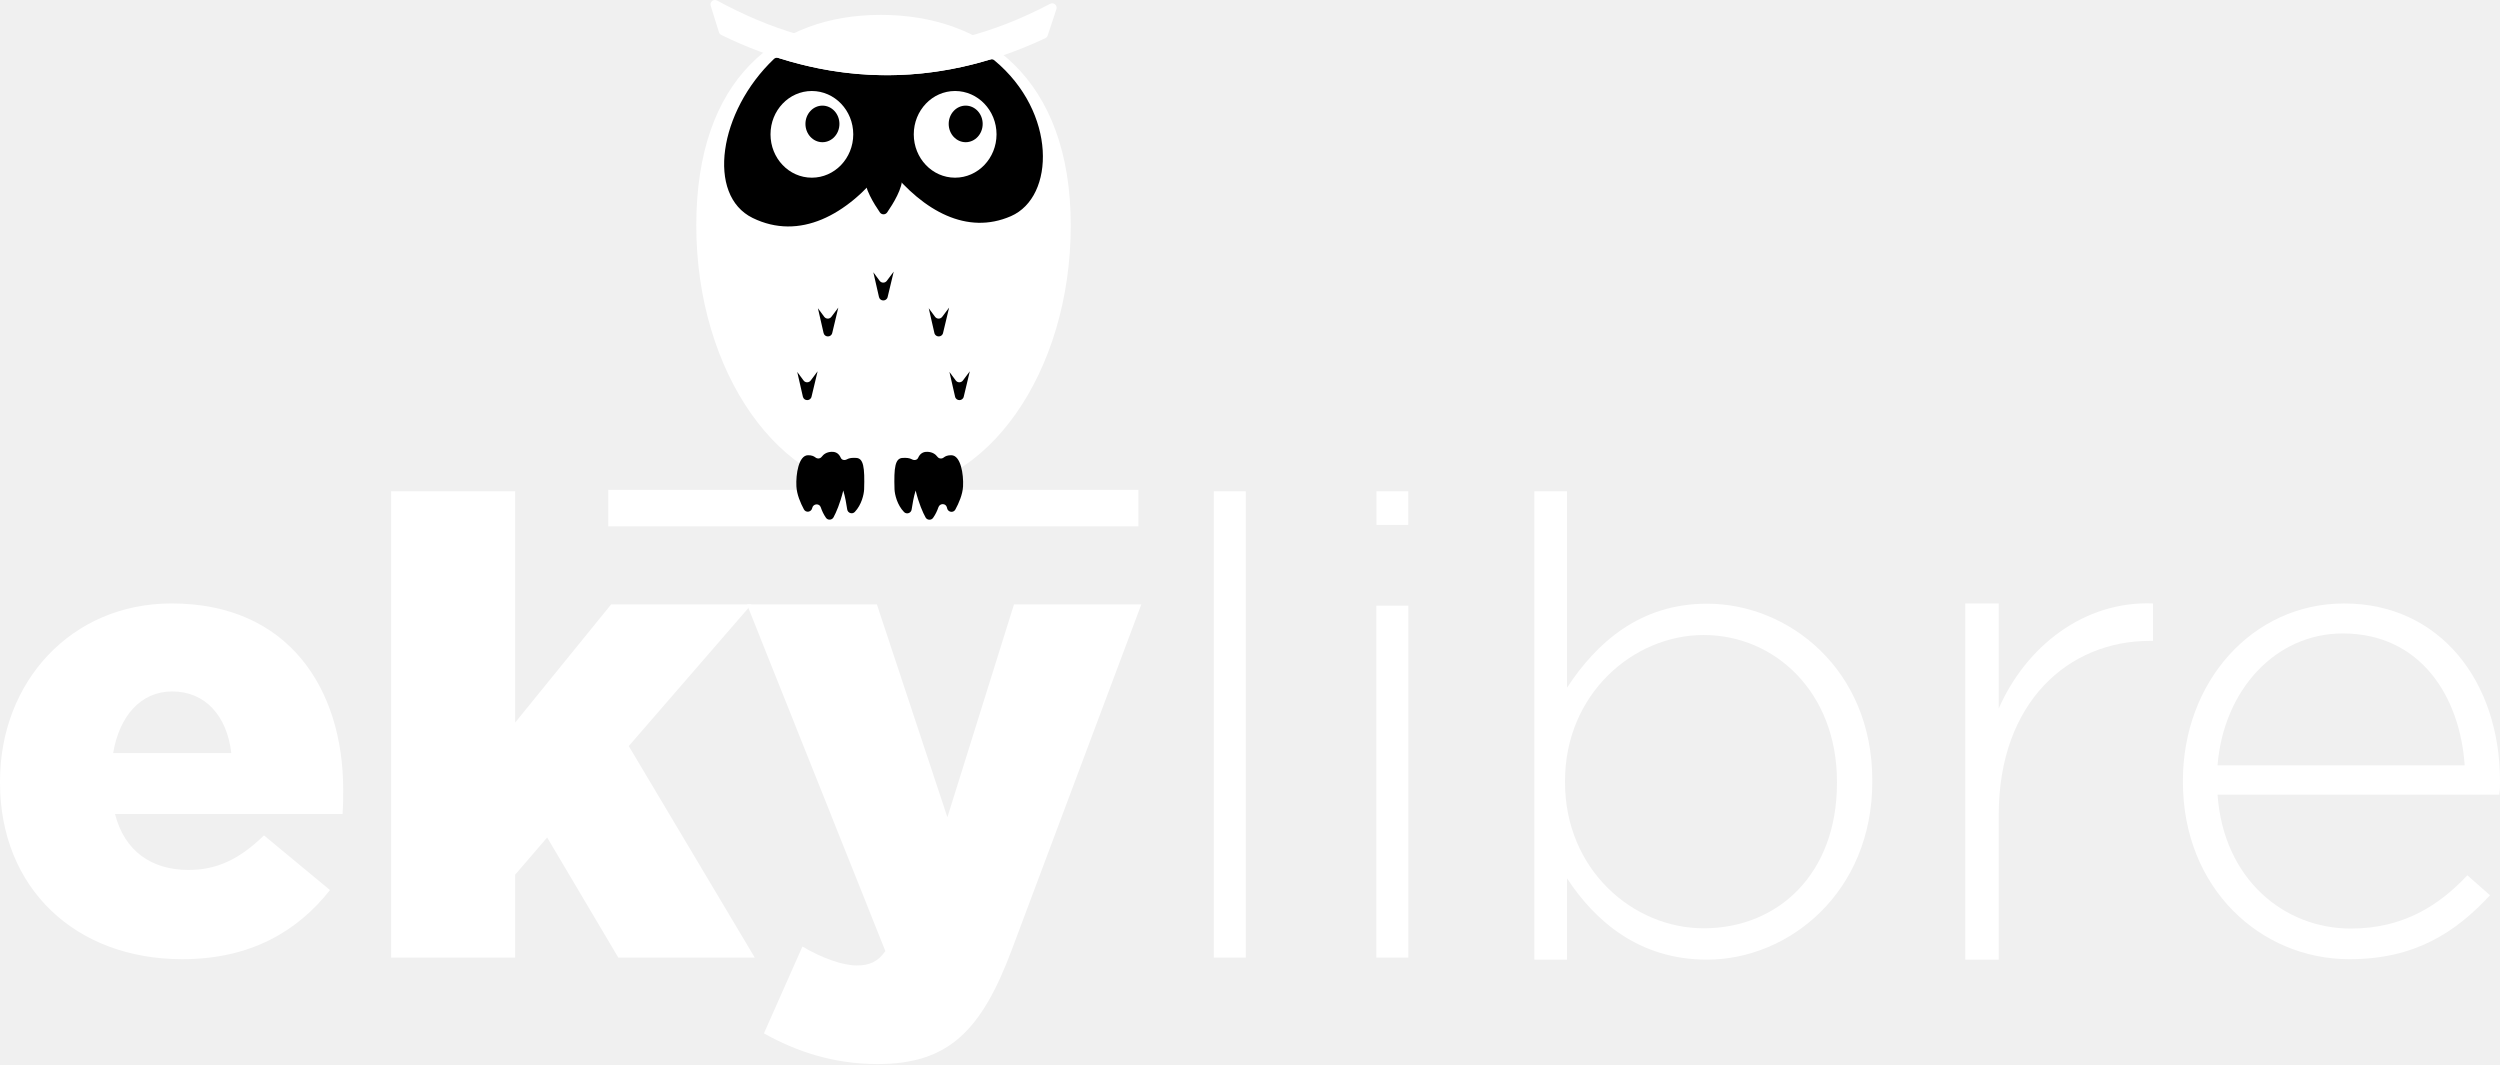
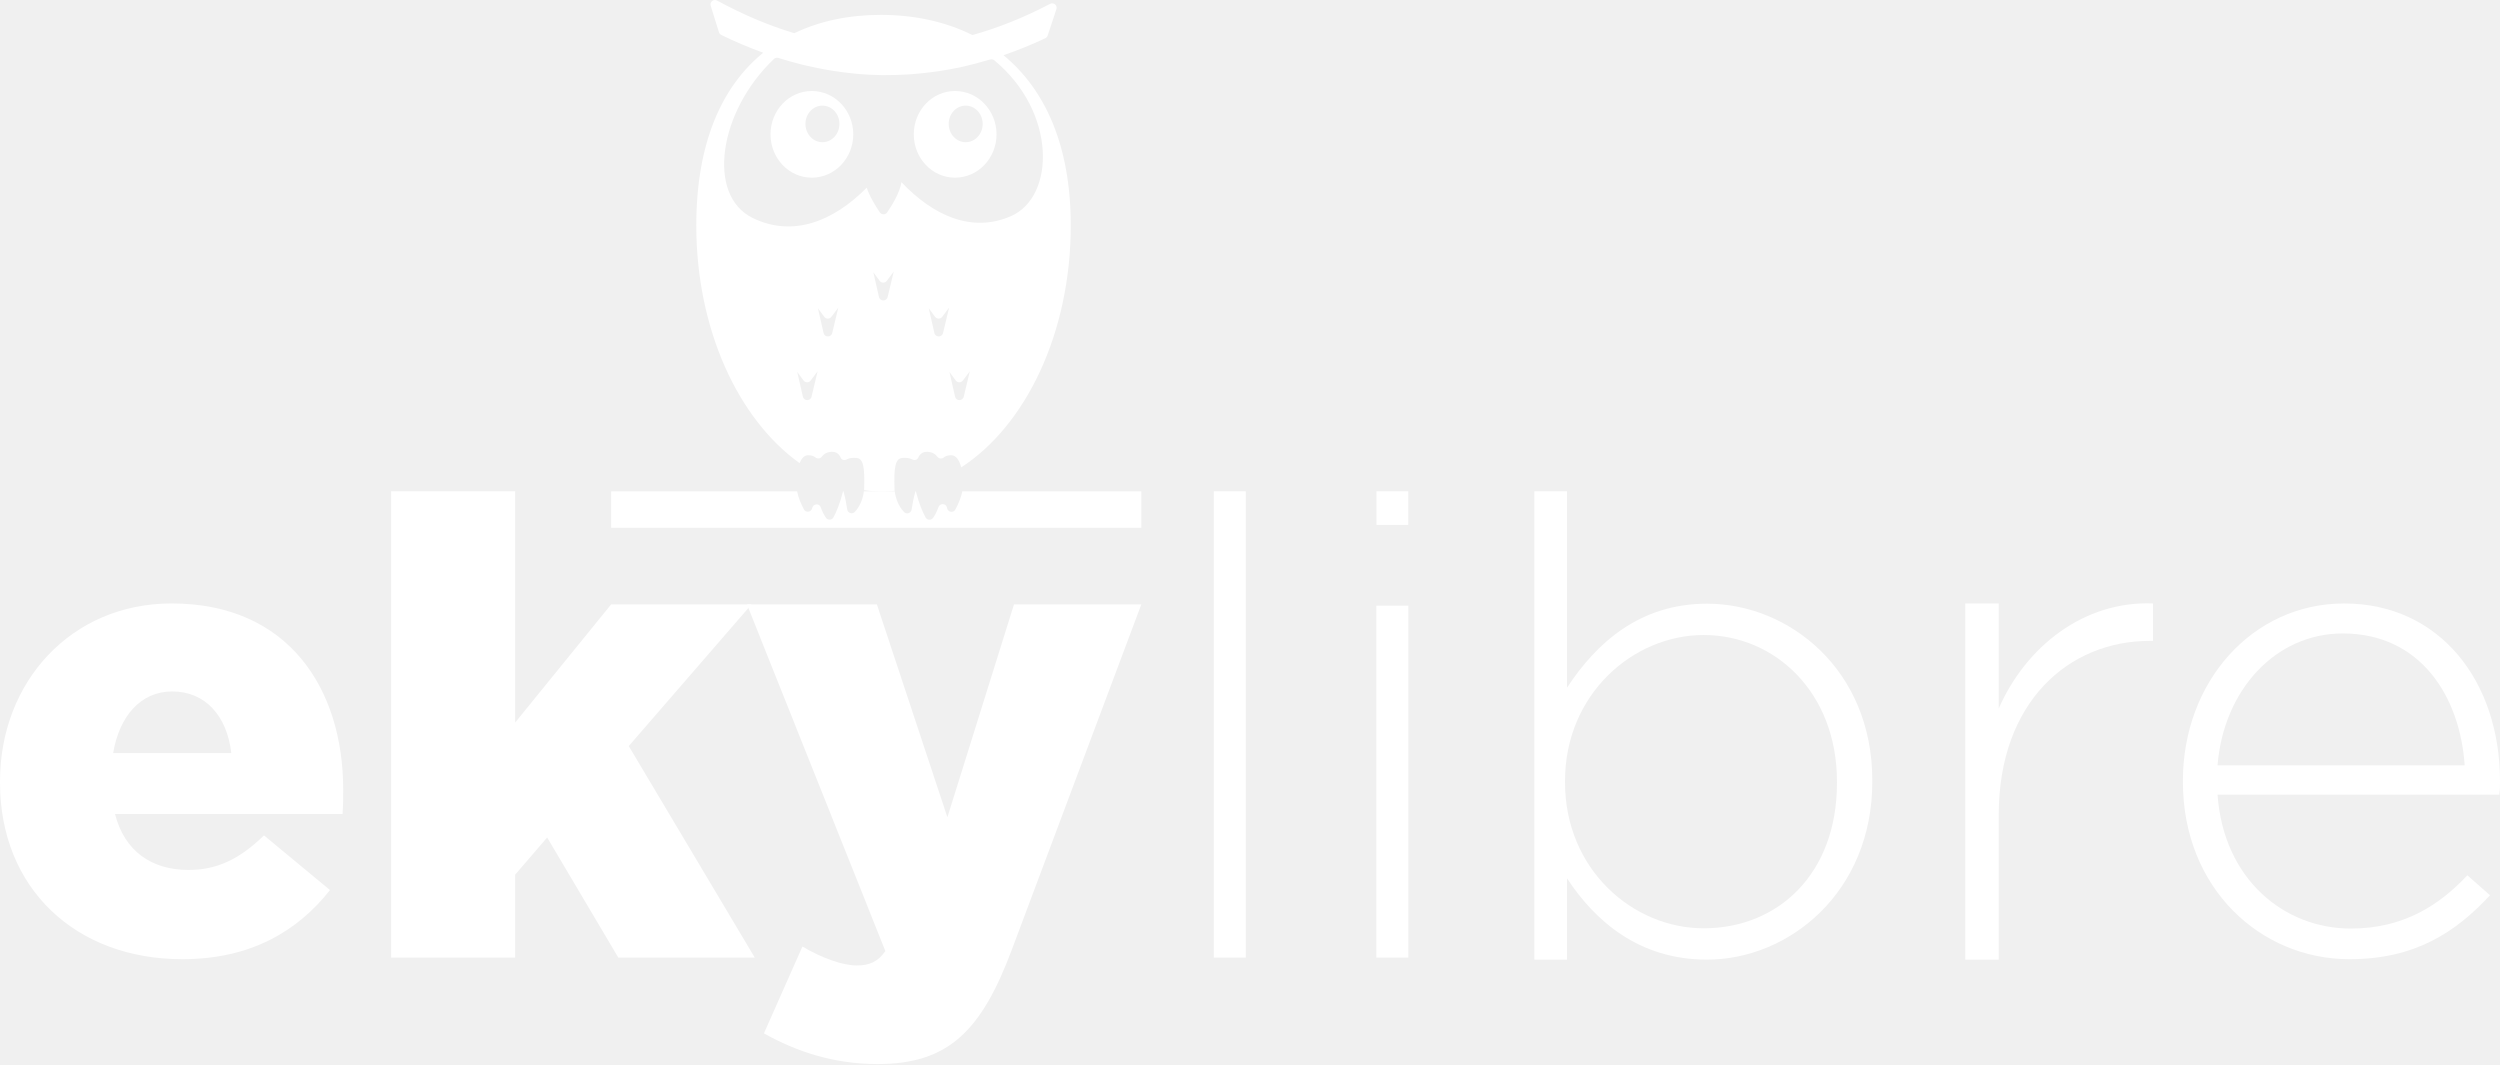
- <svg xmlns="http://www.w3.org/2000/svg" version="1.1" id="Calque_1" x="0px" y="0px" viewBox="0 0 500 212.811" style="enable-background:new 0 0 500 212.811;" xml:space="preserve">
+ <svg xmlns="http://www.w3.org/2000/svg" version="1.1" id="Calque_1" x="0px" y="0px" viewBox="0 0 500 212.82" style="enable-background:new 0 0 500 212.82;" xml:space="preserve">
  <style type="text/css">
	.st0{fill:#FFFFFF;}
</style>
  <g>
    <g>
-       <path class="st0" d="M46.261,150.609c-0.881-7.544-5.28-12.319-11.818-12.319    c-6.284,0-10.558,4.902-11.816,12.319H46.261z M0,156.517v-0.252    c0-19.863,14.204-35.576,34.319-35.576c23.507,0,34.319,17.223,34.319,37.21    c0,1.509,0,3.268-0.127,4.902H23.004c1.887,7.417,7.292,11.188,14.707,11.188    c5.658,0,10.184-2.137,15.086-6.912l13.2,10.936    c-6.538,8.296-15.965,13.826-29.542,13.826C15.086,191.84,0,177.636,0,156.517" />
-       <polygon class="st0" points="78.22,98.254 103.03,98.254 103.03,144.512 122.228,120.877     150.305,120.877 125.753,149.214 150.957,191.524 123.665,191.524 109.431,167.497     103.03,174.94 103.03,191.524 78.22,191.524   " />
+       <path class="st0" d="M46.261,150.609c-0.881-7.544-5.28-12.319-11.818-12.319    c-6.284,0-10.558,4.902-11.816,12.319H46.261z M0,156.517v-0.252    c0-19.863,14.204-35.576,34.319-35.576c23.507,0,34.319,17.223,34.319,37.21    c0,1.509,0,3.268-0.127,4.902H23.004c1.887,7.417,7.292,11.188,14.707,11.188    c5.658,0,10.184-2.137,15.086-6.912l13.2,10.937    C59.46,186.31,50.032,191.84,36.456,191.84C15.086,191.84,0,177.636,0,156.517" />
+       <polygon class="st0" points="78.22,98.255 103.03,98.255 103.03,144.512 122.228,120.877     150.305,120.877 125.753,149.214 150.957,191.524 123.665,191.524 109.431,167.497     103.03,174.94 103.03,191.524 78.22,191.524   " />
      <path class="st0" d="M152.784,206.673l7.706-17.369    c3.917,2.352,8.096,3.787,10.838,3.787c2.48,0,4.177-0.653,5.746-2.872    l-27.684-69.342h25.985l14.104,42.571l13.32-42.571h25.465l-25.857,68.95    c-6.137,16.454-12.797,22.985-26.902,22.985    C166.756,212.811,159.313,210.329,152.784,206.673" />
      <rect x="242.756" y="98.255" class="st0" width="6.399" height="93.27" />
      <path class="st0" d="M275.27,121.13h6.399v70.394h-6.399V121.13z M275.294,98.255h6.356    v6.731h-6.356V98.255z" />
-       <path class="st0" d="M367.394,156.599v-0.266c0-17.865-12.398-29.329-26.662-29.329    c-14.132,0-27.728,11.865-27.728,29.195v0.266c0,17.465,13.596,29.195,27.728,29.195    C355.529,185.661,367.394,174.863,367.394,156.599 M313.403,175.663v16.264h-6.532    V98.255h6.532v39.282c5.866-8.933,14.53-16.799,27.996-16.799    c16.398,0,33.061,13.198,33.061,35.328v0.267c0,22.128-16.663,35.594-33.061,35.594    C327.801,191.927,319.001,184.196,313.403,175.663" />
+       <path class="st0" d="M367.394,156.599v-0.266c0-17.865-12.398-29.329-26.662-29.329    c-14.132,0-27.728,11.865-27.728,29.195v0.266c0,17.465,13.596,29.195,27.728,29.195    C355.529,185.661,367.394,174.863,367.394,156.599 M313.403,175.663v16.264h-6.532    v-93.673h6.532v39.282c5.866-8.933,14.53-16.799,27.996-16.799    c16.398,0,33.061,13.198,33.061,35.328v0.267c0,22.128-16.663,35.594-33.061,35.594    C327.801,191.927,319.001,184.196,313.403,175.663" />
      <path class="st0" d="M393.055,120.69h6.689v21.004    c5.461-12.424,17.066-21.551,30.854-21.004v7.489h-0.682    c-16.109,0-30.171,12.15-30.171,34.813v28.935h-6.689V120.69z" />
      <path class="st0" d="M492.938,153.07c-0.932-13.723-8.792-26.379-24.381-26.379    c-13.455,0-23.848,11.325-25.048,26.379H492.938z M436.581,156.402v-0.266    c0-19.718,13.856-35.441,32.243-35.441C487.876,120.695,500,136.15,500,156.27    c0,1.198,0,1.597-0.134,2.663h-56.357c1.2,16.922,13.323,26.78,26.646,26.78    c10.525,0,17.72-4.663,23.315-10.659l4.531,3.998    c-6.928,7.461-15.056,12.789-28.112,12.789    C452.036,191.841,436.581,177.585,436.581,156.402" />
-       <path class="st0" d="M214.151,45.083c0,29.404-16.765,53.24-37.448,53.24    c-20.681,0-37.446-23.836-37.446-53.24s16.225-42.108,36.906-42.108    C196.846,2.975,214.151,15.679,214.151,45.083" />
-       <path d="M155.678,11.591c-0.31-0.098-0.651-0.025-0.886,0.199    c-11.088,10.544-13.527,27.278-4.253,31.805c9.364,4.573,18.883-0.573,26.057-9.749    c0.355-0.454,1.031-0.461,1.393-0.011c6.736,8.356,15.413,13.235,24.205,9.394    c8.829-3.855,9.209-20.767-3.324-31.163c-0.23-0.192-0.547-0.252-0.834-0.164    C183.577,16.301,169.399,15.96,155.678,11.591" />
-       <path d="M174.667,54.453l1.265,1.713c0.354,0.478,1.069,0.482,1.428,0.005    l1.382-1.845l-1.215,5.081c-0.218,0.916-1.523,0.909-1.732-0.009L174.667,54.453    z" />
-       <path d="M185.748,61.649l1.265,1.713c0.354,0.478,1.069,0.482,1.426,0.005    l1.384-1.845l-1.215,5.081c-0.218,0.916-1.523,0.909-1.732-0.009L185.748,61.649z    " />
-       <path d="M163.585,61.649l1.265,1.713c0.354,0.478,1.069,0.482,1.426,0.005    l1.384-1.845l-1.215,5.081c-0.218,0.916-1.523,0.909-1.732-0.009L163.585,61.649z    " />
-       <path d="M159.446,74.386l1.265,1.713c0.354,0.478,1.069,0.482,1.428,0.005    l1.382-1.845l-1.215,5.081c-0.218,0.916-1.523,0.909-1.732-0.009L159.446,74.386z    " />
-       <path d="M189.887,74.386l1.265,1.713c0.354,0.478,1.069,0.482,1.428,0.005    l1.382-1.845l-1.215,5.081c-0.218,0.916-1.523,0.909-1.732-0.009L189.887,74.386    z" />
-       <path class="st0" d="M191.015,18.2c-4.573,0-8.26,3.885-8.26,8.669    c0,4.782,3.687,8.668,8.26,8.668c4.573,0,8.291-3.885,8.291-8.668    C199.307,22.085,195.588,18.2,191.015,18.2 M162.362,18.2    c-4.573,0-8.26,3.885-8.26,8.669c0,4.782,3.687,8.668,8.26,8.668    s8.289-3.885,8.289-8.668C170.652,22.085,166.935,18.2,162.362,18.2" />
-       <path d="M164.487,21.126c1.877,0,3.398,1.637,3.398,3.657    c0,2.021-1.521,3.658-3.398,3.658c-1.877,0-3.398-1.637-3.398-3.658    C161.089,22.764,162.61,21.126,164.487,21.126" />
-       <path d="M193.137,21.126c1.877,0,3.398,1.637,3.398,3.657    c0,2.021-1.521,3.658-3.398,3.658c-1.877,0-3.398-1.637-3.398-3.658    C189.739,22.764,191.26,21.126,193.137,21.126" />
-       <path d="M173.011,35.503c0.215-1.877,0.735-5.039,3.694-5.067    c2.957-0.028,3.477,3.191,3.694,5.067c0.232,2.021-1.822,5.322-2.964,6.976    c-0.354,0.514-1.106,0.514-1.46,0C174.833,40.825,172.779,37.524,173.011,35.503" />
+     </g>
+     <g>
      <g>
-         <rect x="121.648" y="97.973" class="st0" width="106.037" height="7.294" />
+         <path class="st0" d="M162.362,18.199c-4.573,0-8.259,3.885-8.259,8.669     c0,4.782,3.686,8.667,8.259,8.667c4.573,0,8.29-3.885,8.29-8.667     C170.652,22.085,166.935,18.199,162.362,18.199z M164.487,28.441     c-1.877,0-3.398-1.637-3.398-3.658c0-2.019,1.521-3.657,3.398-3.657     c1.877,0,3.398,1.637,3.398,3.657C167.885,26.804,166.364,28.441,164.487,28.441z" />
+         <path class="st0" d="M191.015,18.199c-4.573,0-8.259,3.885-8.259,8.669     c0,4.782,3.686,8.667,8.259,8.667c4.573,0,8.291-3.885,8.291-8.667     C199.307,22.085,195.589,18.199,191.015,18.199z M193.137,28.441     c-1.877,0-3.398-1.637-3.398-3.658c0-2.019,1.521-3.657,3.398-3.657     c1.877,0,3.398,1.637,3.398,3.657C196.535,26.804,195.014,28.441,193.137,28.441z" />
      </g>
-       <path d="M166.279,90.366c-0.959,0.047-1.558,0.482-1.935,0.985    c-0.303,0.408-0.878,0.45-1.272,0.128c-0.315-0.259-0.783-0.443-1.474-0.434    c-1.863,0.021-2.447,3.801-2.318,6.228c0.084,1.613,0.813,3.319,1.507,4.61    c0.392,0.725,1.463,0.552,1.648-0.25c0.004-0.018,0.007-0.035,0.012-0.053    c0.202-0.864,1.419-0.967,1.703-0.127c0.239,0.709,0.577,1.439,1.047,2.111    c0.373,0.529,1.192,0.475,1.502-0.093c0.535-0.99,1.302-2.714,1.956-5.372    c0.375,1.249,0.631,2.717,0.788,3.79c0.106,0.73,1.017,1.027,1.523,0.492    c1.34-1.418,1.808-3.451,1.859-4.503c0.139-4.434-0.114-6.276-1.653-6.297    c-0.663-0.039-1.298,0.002-1.783,0.28c-0.441,0.253-1.022,0.174-1.228-0.29    C167.8,90.765,167.232,90.318,166.279,90.366" />
-       <path d="M185.528,90.366c0.976,0.047,1.586,0.489,1.965,0.997    c0.303,0.405,0.876,0.447,1.265,0.127c0.32-0.264,0.795-0.454,1.506-0.445    c1.885,0.021,2.475,3.801,2.346,6.228c-0.088,1.625-0.834,3.345-1.542,4.64    c-0.394,0.719-1.462,0.545-1.645-0.253c-0.014-0.063-0.028-0.125-0.044-0.186    c-0.215-0.858-1.411-0.86-1.696-0.023c-0.244,0.716-0.591,1.455-1.073,2.132    c-0.375,0.522-1.187,0.47-1.497-0.093c-0.542-0.985-1.323-2.714-1.988-5.389    c-0.382,1.256-0.644,2.733-0.8,3.808c-0.107,0.725-1.011,1.022-1.521,0.494    c-1.37-1.418-1.847-3.465-1.9-4.522c-0.141-4.434,0.116-6.276,1.674-6.297    c0.67-0.039,1.312,0.002,1.805,0.28c0.447,0.253,1.032,0.172,1.243-0.295    C183.991,90.763,184.566,90.32,185.528,90.366" />
+       <path class="st0" d="M192.465,98.264c-0.259,1.311-0.833,2.615-1.399,3.649    c-0.394,0.719-1.462,0.545-1.644-0.253c-0.014-0.064-0.028-0.125-0.044-0.187    c-0.215-0.858-1.411-0.86-1.696-0.023c-0.245,0.716-0.591,1.455-1.073,2.132    c-0.374,0.522-1.187,0.47-1.497-0.093c-0.53-0.963-1.286-2.651-1.941-5.224    h-0.087c-0.356,1.22-0.61,2.613-0.76,3.643    c-0.107,0.725-1.011,1.022-1.521,0.494c-1.232-1.275-1.72-3.022-1.849-4.138    h-6.18c-0.126,1.109-0.605,2.844-1.809,4.118    c-0.507,0.535-1.418,0.238-1.523-0.492c-0.15-1.028-0.398-2.412-0.748-3.626    h-0.086c-0.644,2.556-1.387,4.239-1.91,5.207    c-0.31,0.568-1.129,0.623-1.502,0.093c-0.469-0.672-0.807-1.402-1.046-2.11    c-0.283-0.841-1.5-0.737-1.703,0.127c-0.005,0.018-0.009,0.035-0.012,0.053    c-0.185,0.802-1.256,0.974-1.648,0.25c-0.554-1.029-1.113-2.32-1.366-3.619    h-37.189v7.294h106.037v-7.294H192.465z" />
+       <path class="st0" d="M200.7,11.044c2.775-0.954,5.56-2.084,8.353-3.394    c0.225-0.106,0.397-0.299,0.475-0.535l1.755-5.285    c0.253-0.763-0.554-1.432-1.266-1.057c-5.261,2.765-10.43,4.808-15.531,6.237    c-5.463-2.723-11.716-4.035-18.322-4.035c-6.299,0-12.175,1.197-17.315,3.667    c-5.171-1.562-10.307-3.74-15.427-6.529c-0.705-0.383-1.521,0.269-1.282,1.036    l1.651,5.299c0.076,0.236,0.245,0.435,0.468,0.544    c2.773,1.355,5.569,2.532,8.384,3.555c-8.217,6.675-13.385,17.945-13.385,34.536    c0,20.815,8.421,38.792,20.665,47.546c0.373-0.921,0.912-1.576,1.676-1.585    c0.691-0.009,1.159,0.176,1.474,0.434c0.394,0.322,0.969,0.28,1.272-0.128    c0.376-0.503,0.976-0.937,1.935-0.985c0.953-0.047,1.521,0.399,1.882,1.207    c0.206,0.464,0.786,0.544,1.228,0.29c0.485-0.278,1.12-0.318,1.784-0.28    c1.539,0.021,1.792,1.863,1.653,6.297c-0.002,0.043-0.017,0.108-0.02,0.154    c1.282,0.188,2.581,0.29,3.898,0.29c0.756,0,1.494-0.098,2.238-0.161    c-0.009-0.089-0.034-0.205-0.038-0.284c-0.141-4.434,0.116-6.276,1.674-6.297    c0.67-0.039,1.312,0.002,1.805,0.28c0.447,0.253,1.032,0.173,1.244-0.295    c0.364-0.804,0.939-1.247,1.901-1.201c0.976,0.048,1.587,0.489,1.965,0.997    c0.303,0.404,0.876,0.447,1.265,0.127c0.32-0.264,0.795-0.454,1.505-0.445    c0.996,0.011,1.623,1.08,1.98,2.436c12.916-8.398,21.908-26.884,21.908-48.397    C214.151,28.88,208.879,17.774,200.7,11.044z M162.306,79.341    c-0.218,0.916-1.523,0.909-1.732-0.009l-1.127-4.946l1.265,1.713    c0.353,0.478,1.069,0.482,1.428,0.005l1.382-1.845L162.306,79.341z     M166.445,66.604c-0.218,0.916-1.523,0.909-1.732-0.009l-1.128-4.946l1.265,1.713    c0.353,0.478,1.069,0.482,1.426,0.005l1.384-1.845L166.445,66.604z     M177.527,59.407c-0.218,0.916-1.523,0.909-1.733-0.009l-1.127-4.946l1.265,1.713    c0.353,0.478,1.069,0.482,1.428,0.005l1.382-1.845L177.527,59.407z     M188.608,66.604c-0.218,0.916-1.523,0.909-1.732-0.009l-1.128-4.946l1.265,1.713    c0.354,0.478,1.07,0.482,1.426,0.005l1.384-1.845L188.608,66.604z     M192.747,79.341c-0.218,0.916-1.523,0.909-1.733-0.009l-1.127-4.946    l1.265,1.713c0.353,0.478,1.069,0.482,1.428,0.005l1.382-1.845L192.747,79.341z     M202.194,43.229c-7.826,3.419-15.552-0.09-21.908-6.792    c-0.287,2-1.866,4.614-2.852,6.041c-0.353,0.514-1.106,0.514-1.46,0    c-0.808-1.17-2.041-3.158-2.63-4.941c-6.673,6.754-14.794,9.97-22.806,6.057    c-9.274-4.527-6.835-21.261,4.253-31.805c0.236-0.223,0.577-0.297,0.886-0.199    c0.01,0.003,0.02,0.005,0.03,0.008c1.616,0.514,3.239,0.964,4.868,1.365    c0.304,0.075,0.61,0.136,0.914,0.207c1.305,0.304,2.613,0.571,3.926,0.801    c0.402,0.071,0.804,0.139,1.207,0.202c1.372,0.216,2.749,0.392,4.128,0.526    c0.24,0.023,0.479,0.058,0.719,0.078c1.649,0.143,3.303,0.226,4.963,0.249    c0.216,0.003,0.433-0.007,0.649-0.006c1.408,0.006,2.821-0.034,4.236-0.116    c0.419-0.024,0.838-0.055,1.257-0.087c1.315-0.1,2.634-0.24,3.955-0.418    c0.345-0.046,0.688-0.082,1.033-0.134c1.677-0.251,3.358-0.554,5.044-0.931    c0.042-0.009,0.083-0.022,0.125-0.031c1.597-0.36,3.197-0.792,4.801-1.268    c0.168-0.05,0.335-0.082,0.503-0.133c0.287-0.088,0.603-0.028,0.834,0.164    C211.404,22.462,211.023,39.374,202.194,43.229z" />
    </g>
-     <path class="st0" d="M142.139,1.149l1.652,5.299c0.076,0.236,0.244,0.434,0.468,0.543   c20.615,10.071,42.429,11.148,64.794,0.658c0.225-0.106,0.397-0.299,0.475-0.535   l1.755-5.285c0.253-0.763-0.554-1.432-1.266-1.057   c-23.452,12.328-45.164,11.016-66.595-0.66   C142.716-0.27,141.9,0.382,142.139,1.149" />
  </g>
</svg>
